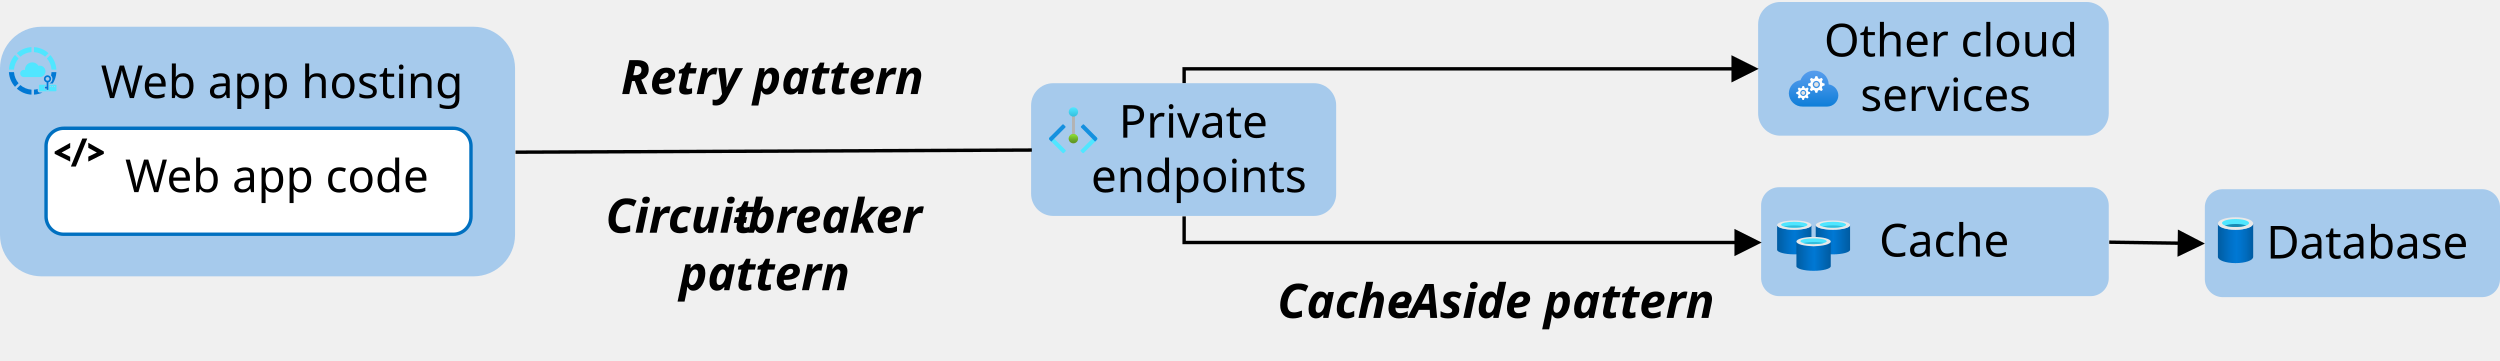
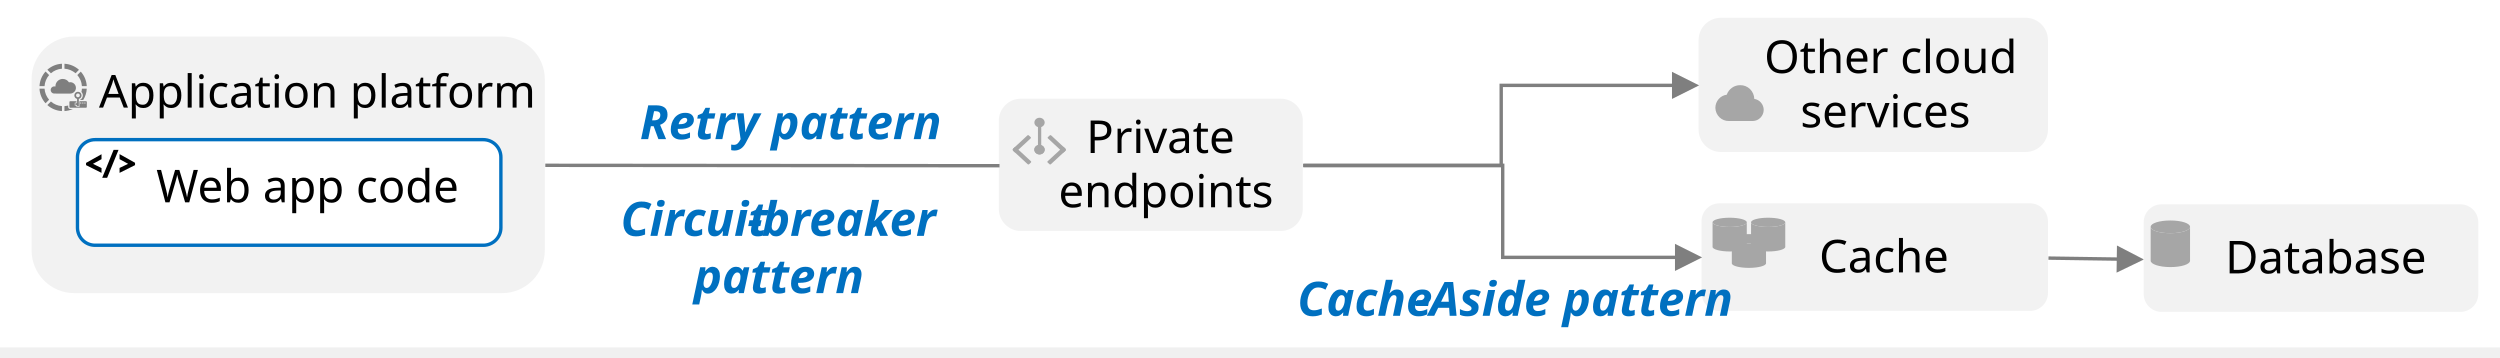
- <svg xmlns="http://www.w3.org/2000/svg" width="2524" height="364" xml:space="preserve" overflow="hidden">
+ <svg xmlns="http://www.w3.org/2000/svg" width="2533" height="362" xml:space="preserve" overflow="hidden">
  <defs>
-     <linearGradient x1="7.05" y1="27.657" x2="41.949" y2="27.657" gradientUnits="userSpaceOnUse" spreadMethod="pad" id="fill0">
-       <stop offset="0" stop-color="#005BA1" />
-       <stop offset="0.07" stop-color="#0060A9" />
-       <stop offset="0.36" stop-color="#0071C8" />
-       <stop offset="0.52" stop-color="#0078D4" />
-       <stop offset="0.64" stop-color="#0074CD" />
-       <stop offset="0.82" stop-color="#006ABB" />
-       <stop offset="1" stop-color="#005BA1" />
-     </linearGradient>
-     <linearGradient x1="34.833" y1="27.023" x2="64.167" y2="27.023" gradientUnits="userSpaceOnUse" spreadMethod="pad" id="fill1">
-       <stop offset="0" stop-color="#005BA1" />
-       <stop offset="0.07" stop-color="#0060A9" />
-       <stop offset="0.36" stop-color="#0071C8" />
-       <stop offset="0.52" stop-color="#0078D4" />
-       <stop offset="1" stop-color="#005BA1" />
-     </linearGradient>
-     <linearGradient x1="1.833" y1="27.023" x2="31.167" y2="27.023" gradientUnits="userSpaceOnUse" spreadMethod="pad" id="fill2">
-       <stop offset="0" stop-color="#005BA1" />
-       <stop offset="0.07" stop-color="#0060A9" />
-       <stop offset="0.36" stop-color="#0071C8" />
-       <stop offset="0.52" stop-color="#0078D4" />
-       <stop offset="1" stop-color="#005BA1" />
-     </linearGradient>
-     <linearGradient x1="18.333" y1="43.633" x2="47.667" y2="43.633" gradientUnits="userSpaceOnUse" spreadMethod="pad" id="fill3">
-       <stop offset="0" stop-color="#005BA1" />
-       <stop offset="0.07" stop-color="#0060A9" />
-       <stop offset="0.36" stop-color="#0071C8" />
-       <stop offset="0.52" stop-color="#0078D4" />
-       <stop offset="1" stop-color="#005BA1" />
-     </linearGradient>
+     <clipPath id="clip0">
+       <rect x="1237" y="524" width="2533" height="362" />
+     </clipPath>
+     <clipPath id="clip1">
+       <rect x="2975" y="606" width="49" height="50" />
+     </clipPath>
+     <clipPath id="clip2">
+       <rect x="2975" y="606" width="49" height="50" />
+     </clipPath>
+     <clipPath id="clip3">
+       <rect x="2975" y="606" width="49" height="50" />
+     </clipPath>
    <clipPath id="clip4">
-       <rect x="2027" y="1364" width="34" height="30" />
+       <rect x="2262" y="642" width="55" height="50" />
    </clipPath>
    <clipPath id="clip5">
-       <rect x="2027" y="1364" width="34" height="30" />
+       <rect x="2262" y="642" width="55" height="50" />
    </clipPath>
    <clipPath id="clip6">
-       <rect x="2027" y="1364" width="34" height="30" />
+       <rect x="2262" y="642" width="55" height="50" />
    </clipPath>
-     <linearGradient x1="24.972" y1="46.139" x2="24.972" y2="-3.528" gradientUnits="userSpaceOnUse" spreadMethod="pad" id="fill7">
-       <stop offset="0" stop-color="#0078D4" />
-       <stop offset="0.16" stop-color="#1380DA" />
-       <stop offset="0.53" stop-color="#3C91E5" />
-       <stop offset="0.82" stop-color="#559CEC" />
-       <stop offset="1" stop-color="#5EA0EF" />
-     </linearGradient>
-     <linearGradient x1="24.729" y1="1.495" x2="24.729" y2="10.954" gradientUnits="userSpaceOnUse" spreadMethod="pad" id="fill8">
-       <stop offset="0" stop-color="#50E6FF" />
-       <stop offset="1" stop-color="#32BEDD" />
-     </linearGradient>
-     <linearGradient x1="24.677" y1="37.684" x2="24.677" y2="28.224" gradientUnits="userSpaceOnUse" spreadMethod="pad" id="fill9">
-       <stop offset="0" stop-color="#5E9624" />
-       <stop offset="0.183" stop-color="#629C25" />
-       <stop offset="0.435" stop-color="#6DAE2A" />
-       <stop offset="0.726" stop-color="#7FCB30" />
-       <stop offset="0.822" stop-color="#86D633" />
-       <stop offset="1" stop-color="#86D633" />
-     </linearGradient>
  </defs>
-   <g transform="translate(-962 -1236)">
-     <text font-family="Calibri,Calibri_MSFontService,sans-serif" font-style="italic" font-weight="700" font-size="48" transform="matrix(1 0 0 1 1588.9 1331)">Retry pattern</text>
-     <text font-family="Calibri,Calibri_MSFontService,sans-serif" font-style="italic" font-weight="700" font-size="48" transform="matrix(1 0 0 1 1573.43 1471)">Circuit</text>
-     <text font-family="Calibri,Calibri_MSFontService,sans-serif" font-style="italic" font-weight="700" font-size="48" transform="matrix(1 0 0 1 1701.77 1471)">-</text>
-     <text font-family="Calibri,Calibri_MSFontService,sans-serif" font-style="italic" font-weight="700" font-size="48" transform="matrix(1 0 0 1 1716.66 1471)">breaker </text>
-     <text font-family="Calibri,Calibri_MSFontService,sans-serif" font-style="italic" font-weight="700" font-size="48" transform="matrix(1 0 0 1 1647.64 1529)">pattern</text>
-     <text font-family="Calibri,Calibri_MSFontService,sans-serif" font-style="italic" font-weight="700" font-size="48" transform="matrix(1 0 0 1 2251.63 1557)">Cache</text>
-     <text font-family="Calibri,Calibri_MSFontService,sans-serif" font-style="italic" font-weight="700" font-size="48" transform="matrix(1 0 0 1 2370.8 1557)">-</text>
-     <text font-family="Calibri,Calibri_MSFontService,sans-serif" font-style="italic" font-weight="700" font-size="48" transform="matrix(1 0 0 1 2385.7 1557)">Aside pattern</text>
-     <path d="M962 1305C962 1281.8 980.805 1263 1004 1263L1440 1263C1463.2 1263 1482 1281.8 1482 1305L1482 1473C1482 1496.2 1463.2 1515 1440 1515L1004 1515C980.805 1515 962 1496.2 962 1473Z" fill="#A6CAEC" fill-rule="evenodd" />
-     <text font-family="Calibri,Calibri_MSFontService,sans-serif" font-weight="400" font-size="46" transform="matrix(1 0 0 1 1063.8 1335)">Web app hosting</text>
-     <path d="M1008.5 1383.33C1008.5 1373.48 1016.48 1365.5 1026.33 1365.5L1419.67 1365.5C1429.52 1365.5 1437.5 1373.48 1437.5 1383.33L1437.5 1454.67C1437.5 1464.52 1429.52 1472.5 1419.67 1472.5L1026.33 1472.5C1016.48 1472.5 1008.5 1464.52 1008.5 1454.67Z" stroke="#0070C0" stroke-width="3.438" stroke-miterlimit="8" fill="#FFFFFF" fill-rule="evenodd" />
-     <text font-family="Calibri,Calibri_MSFontService,sans-serif" font-weight="400" font-size="46" transform="matrix(1 0 0 1 1088.31 1430)">Web app code</text>
-     <path d="M3165.15 1483.29 3091.47 1482.22 3091.52 1478.78 3165.2 1479.85ZM3160.79 1467.75 3188.09 1481.9 3160.39 1495.25Z" />
-     <path d="M3188 1445.17C3188 1435.13 3196.13 1427 3206.17 1427L3467.83 1427C3477.87 1427 3486 1435.13 3486 1445.17L3486 1517.83C3486 1527.87 3477.87 1536 3467.83 1536L3206.17 1536C3196.13 1536 3188 1527.87 3188 1517.83Z" fill="#A6CAEC" fill-rule="evenodd" />
-     <text font-family="Calibri,Calibri_MSFontService,sans-serif" font-weight="400" font-size="46" transform="matrix(1 0 0 1 3250.08 1497)">Database</text>
+   <g clip-path="url(#clip0)" transform="translate(-1237 -524)">
+     <rect x="1237" y="524" width="2533" height="352" fill="#FFFFFF" />
+     <path d="M1269 604.334C1269 580.401 1288.4 561 1312.33 561L1745.67 561C1769.6 561 1789 580.401 1789 604.334L1789 777.665C1789 801.598 1769.6 821 1745.67 821L1312.33 821C1288.4 821 1269 801.598 1269 777.665Z" fill="#F2F2F2" fill-rule="evenodd" />
+     <text font-family="Calibri,Calibri_MSFontService,sans-serif" font-weight="400" font-size="46" transform="matrix(1 0 0 1 1337.29 633)">Application platform</text>
+     <path d="M3386.26 788.289 3312.48 787.219 3312.52 783.781 3386.31 784.852ZM3381.9 772.755 3409.2 786.903 3381.5 800.252Z" fill="#7F7F7F" />
+     <path d="M3409 749.167C3409 739.134 3417.13 731 3427.17 731L3729.83 731C3739.87 731 3748 739.134 3748 749.167L3748 821.833C3748 831.866 3739.87 840 3729.83 840L3427.17 840C3417.13 840 3409 831.866 3409 821.833Z" fill="#F2F2F2" fill-rule="evenodd" />
+     <text font-family="Calibri,Calibri_MSFontService,sans-serif" font-weight="400" font-size="46" transform="matrix(1 0 0 1 3491.61 801)">Database</text>
    <g>
      <g>
        <g>
-           <path d="M24.5 13.992C14.863 13.992 7.05 11.27 7.05 7.676L7.05 41.323C7.05 44.78 14.727 47.584 24.255 47.638L24.5 47.638C34.136 47.638 41.949 44.916 41.949 41.323L41.949 7.676C41.949 11.188 34.136 13.992 24.5 13.992Z" fill="url(#fill0)" transform="matrix(1.02041 0 0 1 3194 1454)" />
-           <path d="M41.949 7.677C41.949 11.188 34.136 13.992 24.5 13.992 14.863 13.992 7.05 11.27 7.05 7.677 7.05 4.083 14.863 1.361 24.5 1.361 34.136 1.361 41.949 4.083 41.949 7.677Z" fill="#E8E8E8" transform="matrix(1.02041 0 0 1 3194 1454)" />
-           <path d="M37.893 7.16C37.893 9.392 31.877 11.188 24.5 11.188 17.123 11.188 11.107 9.392 11.107 7.16 11.107 4.927 17.123 3.158 24.5 3.158 31.877 3.158 37.893 4.955 37.893 7.16Z" fill="#50E6FF" transform="matrix(1.02041 0 0 1 3194 1454)" />
-           <path d="M24.5 8.166C20.908 8.075 17.326 8.6 13.911 9.718 17.329 10.816 20.912 11.313 24.5 11.188 28.096 11.293 31.681 10.759 35.09 9.609 31.665 8.542 28.086 8.055 24.5 8.166Z" fill="#198AB3" transform="matrix(1.02041 0 0 1 3194 1454)" />
+           <path d="M25 14.278C15.166 14.278 7.194 11.5 7.194 7.833L7.194 42.167C7.194 45.694 15.028 48.556 24.75 48.611L25 48.611C34.833 48.611 42.806 45.833 42.806 42.167L42.806 7.833C42.806 11.416 34.833 14.278 25 14.278Z" fill="#A6A6A6" transform="matrix(1.12 0 0 1 3408 746)" />
+           <path d="M42.806 7.833C42.806 11.417 34.833 14.278 25 14.278 15.166 14.278 7.194 11.5 7.194 7.833 7.194 4.167 15.166 1.389 25 1.389 34.833 1.389 42.806 4.167 42.806 7.833Z" fill="#A6A6A6" transform="matrix(1.12 0 0 1 3408 746)" />
+           <path d="M38.667 7.306C38.667 9.584 32.528 11.417 25 11.417 17.473 11.417 11.334 9.584 11.334 7.306 11.334 5.028 17.473 3.222 25 3.222 32.528 3.222 38.667 5.056 38.667 7.306Z" fill="#A6A6A6" transform="matrix(1.12 0 0 1 3408 746)" />
+           <path d="M25 8.333C21.335 8.24 17.68 8.775 14.195 9.917 17.683 11.037 21.339 11.544 25 11.417 28.669 11.524 32.328 10.979 35.806 9.805 32.311 8.717 28.659 8.219 25 8.333Z" fill="#A6A6A6" transform="matrix(1.12 0 0 1 3408 746)" />
        </g>
      </g>
    </g>
-     <path d="M2740 1443.33C2740 1433.21 2748.21 1425 2758.33 1425L3072.67 1425C3082.79 1425 3091 1433.21 3091 1443.33L3091 1516.67C3091 1526.79 3082.79 1535 3072.67 1535L2758.33 1535C2748.21 1535 2740 1526.79 2740 1516.67Z" fill="#A6CAEC" fill-rule="evenodd" />
-     <text font-family="Calibri,Calibri_MSFontService,sans-serif" font-weight="400" font-size="46" transform="matrix(1 0 0 1 2859.2 1495)">Cache</text>
+     <path d="M2961 748.167C2961 738.134 2969.13 730 2979.17 730L3293.83 730C3303.87 730 3312 738.134 3312 748.167L3312 820.833C3312 830.866 3303.87 839 3293.83 839L2979.17 839C2969.13 839 2961 830.866 2961 820.833Z" fill="#F2F2F2" fill-rule="evenodd" />
+     <text font-family="Calibri,Calibri_MSFontService,sans-serif" font-weight="400" font-size="46" transform="matrix(1 0 0 1 3080.16 800)">Cache</text>
    <g>
      <g>
        <g>
-           <path d="M49.5 16.94C41.397 16.94 34.833 14.85 34.833 12.247L34.833 37.143C34.833 39.673 41.287 41.763 49.317 41.8L49.5 41.8C57.603 41.8 64.167 39.71 64.167 37.143L64.167 12.247C64.167 14.85 57.603 16.94 49.5 16.94Z" fill="url(#fill1)" transform="matrix(1.18182 0 0 1 2754 1451)" />
-           <path d="M64.167 12.247C64.167 14.85 57.603 16.94 49.5 16.94 41.397 16.94 34.833 14.85 34.833 12.247 34.833 9.643 41.397 7.59 49.5 7.59 57.603 7.59 64.167 9.68 64.167 12.247" fill="#E8E8E8" transform="matrix(1.18182 0 0 1 2754 1451)" />
-           <path d="M60.757 11.88C60.757 13.53 55.697 14.85 49.5 14.85 43.303 14.85 38.243 13.53 38.243 11.88 38.243 10.23 43.303 8.91 49.5 8.91 55.697 8.91 60.757 10.23 60.757 11.88" fill="#50E6FF" transform="matrix(1.18182 0 0 1 2754 1451)" />
-           <path d="M49.5 12.577C46.493 12.519 43.493 12.889 40.59 13.677 43.48 14.535 46.487 14.931 49.5 14.85 52.513 14.931 55.52 14.535 58.41 13.677 55.507 12.889 52.507 12.519 49.5 12.577Z" fill="#32BEDD" transform="matrix(1.18182 0 0 1 2754 1451)" />
-           <path d="M16.5 16.94C8.397 16.94 1.833 14.85 1.833 12.247L1.833 37.143C1.833 39.673 8.287 41.763 16.5 41.8L16.5 41.8C24.603 41.8 31.167 39.71 31.167 37.143L31.167 12.247C31.167 14.85 24.603 16.94 16.5 16.94Z" fill="url(#fill2)" transform="matrix(1.18182 0 0 1 2754 1451)" />
-           <path d="M31.167 12.247C31.167 14.85 24.603 16.94 16.5 16.94 8.397 16.94 1.833 14.85 1.833 12.247 1.833 9.643 8.397 7.59 16.5 7.59 24.603 7.59 31.167 9.68 31.167 12.247" fill="#E8E8E8" transform="matrix(1.18182 0 0 1 2754 1451)" />
-           <path d="M27.757 11.88C27.757 13.53 22.697 14.85 16.5 14.85 10.303 14.85 5.243 13.53 5.243 11.88 5.243 10.23 10.303 8.91 16.5 8.91 22.697 8.91 27.757 10.23 27.757 11.88" fill="#50E6FF" transform="matrix(1.18182 0 0 1 2754 1451)" />
-           <path d="M16.5 12.577C13.493 12.519 10.493 12.889 7.59 13.677 10.48 14.535 13.487 14.931 16.5 14.85 19.513 14.931 22.52 14.535 25.41 13.677 22.507 12.889 19.507 12.519 16.5 12.577Z" fill="#32BEDD" transform="matrix(1.18182 0 0 1 2754 1451)" />
-           <path d="M33 33.55C24.897 33.55 18.333 31.46 18.333 28.857L18.333 53.753C18.333 56.32 24.787 58.373 32.817 58.41L33 58.41C41.103 58.41 47.667 56.32 47.667 53.753L47.667 28.857C47.667 31.46 41.103 33.55 33 33.55Z" fill="url(#fill3)" transform="matrix(1.18182 0 0 1 2754 1451)" />
-           <path d="M47.667 28.857C47.667 31.46 41.103 33.55 33 33.55 24.897 33.55 18.333 31.46 18.333 28.857 18.333 26.253 24.897 24.2 33 24.2 41.103 24.2 47.667 26.29 47.667 28.857" fill="#E8E8E8" transform="matrix(1.18182 0 0 1 2754 1451)" />
-           <path d="M44.257 28.49C44.257 30.14 39.197 31.46 33 31.46 26.803 31.46 21.743 30.14 21.743 28.49 21.743 26.84 26.803 25.667 33 25.667 39.197 25.667 44.257 26.987 44.257 28.637" fill="#50E6FF" transform="matrix(1.18182 0 0 1 2754 1451)" />
-           <path d="M33 29.333C29.993 29.276 26.993 29.646 24.09 30.433 26.988 31.242 29.994 31.588 33 31.46 36.013 31.541 39.02 31.145 41.91 30.287 39 29.549 36 29.228 33 29.333Z" fill="#32BEDD" transform="matrix(1.18182 0 0 1 2754 1451)" />
+           <path d="M49.5 16.94C41.397 16.94 34.833 14.85 34.833 12.247L34.833 37.143C34.833 39.673 41.287 41.763 49.317 41.8L49.5 41.8C57.603 41.8 64.167 39.71 64.167 37.143L64.167 12.247C64.167 14.85 57.603 16.94 49.5 16.94Z" fill="#A6A6A6" transform="matrix(1.18182 0 0 1 2970 737)" />
+           <path d="M64.167 12.247C64.167 14.85 57.603 16.94 49.5 16.94 41.397 16.94 34.833 14.85 34.833 12.247 34.833 9.643 41.397 7.59 49.5 7.59 57.603 7.59 64.167 9.68 64.167 12.247" fill="#A6A6A6" transform="matrix(1.18182 0 0 1 2970 737)" />
+           <path d="M60.757 11.88C60.757 13.53 55.697 14.85 49.5 14.85 43.303 14.85 38.243 13.53 38.243 11.88 38.243 10.23 43.303 8.91 49.5 8.91 55.697 8.91 60.757 10.23 60.757 11.88" fill="#A6A6A6" transform="matrix(1.18182 0 0 1 2970 737)" />
+           <path d="M49.5 12.577C46.493 12.519 43.493 12.889 40.59 13.677 43.48 14.535 46.487 14.931 49.5 14.85 52.513 14.931 55.52 14.535 58.41 13.677 55.507 12.889 52.507 12.519 49.5 12.577Z" fill="#A6A6A6" transform="matrix(1.18182 0 0 1 2970 737)" />
+           <path d="M16.5 16.94C8.397 16.94 1.833 14.85 1.833 12.247L1.833 37.143C1.833 39.673 8.287 41.763 16.5 41.8L16.5 41.8C24.603 41.8 31.167 39.71 31.167 37.143L31.167 12.247C31.167 14.85 24.603 16.94 16.5 16.94Z" fill="#A6A6A6" transform="matrix(1.18182 0 0 1 2970 737)" />
+           <path d="M31.167 12.247C31.167 14.85 24.603 16.94 16.5 16.94 8.397 16.94 1.833 14.85 1.833 12.247 1.833 9.643 8.397 7.59 16.5 7.59 24.603 7.59 31.167 9.68 31.167 12.247" fill="#A6A6A6" transform="matrix(1.18182 0 0 1 2970 737)" />
+           <path d="M27.757 11.88C27.757 13.53 22.697 14.85 16.5 14.85 10.303 14.85 5.243 13.53 5.243 11.88 5.243 10.23 10.303 8.91 16.5 8.91 22.697 8.91 27.757 10.23 27.757 11.88" fill="#A6A6A6" transform="matrix(1.18182 0 0 1 2970 737)" />
+           <path d="M16.5 12.577C13.493 12.519 10.493 12.889 7.59 13.677 10.48 14.535 13.487 14.931 16.5 14.85 19.513 14.931 22.52 14.535 25.41 13.677 22.507 12.889 19.507 12.519 16.5 12.577Z" fill="#A6A6A6" transform="matrix(1.18182 0 0 1 2970 737)" />
+           <path d="M33 33.55C24.897 33.55 18.333 31.46 18.333 28.857L18.333 53.753C18.333 56.32 24.787 58.373 32.817 58.41L33 58.41C41.103 58.41 47.667 56.32 47.667 53.753L47.667 28.857C47.667 31.46 41.103 33.55 33 33.55Z" fill="#A6A6A6" transform="matrix(1.18182 0 0 1 2970 737)" />
+           <path d="M47.667 28.857C47.667 31.46 41.103 33.55 33 33.55 24.897 33.55 18.333 31.46 18.333 28.857 18.333 26.253 24.897 24.2 33 24.2 41.103 24.2 47.667 26.29 47.667 28.857" fill="#A6A6A6" transform="matrix(1.18182 0 0 1 2970 737)" />
+           <path d="M44.257 28.49C44.257 30.14 39.197 31.46 33 31.46 26.803 31.46 21.743 30.14 21.743 28.49 21.743 26.84 26.803 25.667 33 25.667 39.197 25.667 44.257 26.987 44.257 28.637" fill="#A6A6A6" transform="matrix(1.18182 0 0 1 2970 737)" />
+           <path d="M33 29.333C29.993 29.276 26.993 29.646 24.09 30.433 26.988 31.242 29.994 31.588 33 31.46 36.013 31.541 39.02 31.145 41.91 30.287 39 29.549 36 29.228 33 29.333Z" fill="#A6A6A6" transform="matrix(1.18182 0 0 1 2970 737)" />
+         </g>
+       </g>
+     </g>
+     <path d="M1315.5 683.334C1315.5 673.484 1323.48 665.5 1333.33 665.5L1726.67 665.5C1736.52 665.5 1744.5 673.484 1744.5 683.334L1744.5 754.666C1744.5 764.515 1736.52 772.5 1726.67 772.5L1333.33 772.5C1323.48 772.5 1315.5 764.515 1315.5 754.666Z" stroke="#0070C0" stroke-width="3.438" stroke-miterlimit="8" fill="#FFFFFF" fill-rule="evenodd" />
+     <text font-family="Calibri,Calibri_MSFontService,sans-serif" font-weight="400" font-size="46" transform="matrix(1 0 0 1 1395.32 729)">Web app code</text>
+     <g>
+       <g>
+         <g>
+           <path d="M1331.19 690 1339.86 685.255 1339.86 680.265 1324.18 689.051 1324.18 691.306 1339.86 699.143 1339.86 694.275 1331.19 690Z" />
+           <path d="M1340.57 704.133 1345.56 704.133 1357.08 675.877 1352.09 675.877 1340.57 704.133Z" />
+           <path d="M1373.82 688.929 1358.14 680.152 1358.14 685.255 1366.81 690 1358.14 694.154 1358.14 699.143 1373.82 691.306 1373.82 688.929Z" />
+         </g>
+       </g>
+     </g>
+     <path d="M2958 564.667C2958 552.148 2968.15 542 2980.67 542L3289.33 542C3301.85 542 3312 552.148 3312 564.667L3312 655.333C3312 667.852 3301.85 678 3289.33 678L2980.67 678C2968.15 678 2958 667.852 2958 655.333Z" fill="#F2F2F2" fill-rule="evenodd" />
+     <text font-family="Calibri,Calibri_MSFontService,sans-serif" font-weight="400" font-size="46" transform="matrix(1 0 0 1 3024.51 598)">Other cloud </text>
+     <text font-family="Calibri,Calibri_MSFontService,sans-serif" font-weight="400" font-size="46" transform="matrix(1 0 0 1 3061.17 653)">services</text>
+     <g clip-path="url(#clip1)">
+       <g clip-path="url(#clip2)">
+         <g clip-path="url(#clip3)">
+           <path d="M49 28.719C48.912 23.239 44.867 18.63 39.445 17.831 39.237 10.134 32.851 4.052 25.153 4.219 19.07 4.157 13.612 7.945 11.542 13.665 4.969 14.523 0.04 20.104-6.23065e-07 26.732 0.208 34.15 6.384 39.997 13.802 39.799L14.999 39.799 37.349 39.799C37.548 39.814 37.748 39.814 37.948 39.799 44.019 39.696 48.912 34.791 49 28.719Z" fill="#A6A6A6" transform="matrix(1 0 0 1.02041 2975 606)" />
+           <path d="M16.197 26.269C16.197 27.337 15.332 28.202 14.264 28.202 13.197 28.202 12.332 27.337 12.332 26.269 12.332 25.202 13.197 24.337 14.264 24.337 15.332 24.337 16.197 25.202 16.197 26.269Z" fill="#A6A6A6" transform="matrix(1 0 0 1.02041 2975 606)" />
+           <path d="M21.07 27.004 21.07 25.453 20.852 25.453 19.192 24.908 18.756 23.847 19.6 22.05 18.511 20.961 18.293 20.961 16.742 21.778 15.68 21.342 14.999 19.464 13.448 19.464 13.448 19.682 12.903 21.342 11.76 21.778 9.991 20.934 8.902 22.023 8.902 22.241 9.691 23.792 9.256 24.854 7.35 25.534 7.35 27.222 7.568 27.222 9.228 27.767 9.664 28.828 8.82 30.625 9.909 31.714 10.127 31.714 11.678 30.924 12.74 31.36 13.421 33.238 14.972 33.238 14.972 33.02 15.517 31.36 16.578 30.924 18.375 31.768 19.464 30.679 19.464 30.462 18.674 28.91 19.11 27.848ZM14.264 29.264C12.611 29.264 11.27 27.923 11.27 26.269 11.27 24.616 12.611 23.275 14.264 23.275 15.918 23.275 17.259 24.616 17.259 26.269 17.274 27.908 15.958 29.249 14.319 29.264 14.301 29.264 14.283 29.264 14.264 29.264Z" fill="#A6A6A6" transform="matrix(1 0 0 1.02041 2975 606)" />
+           <path d="M29.509 17.939C29.509 19.202 28.485 20.226 27.222 20.226 25.959 20.226 24.936 19.202 24.936 17.939 24.936 16.677 25.959 15.653 27.222 15.653 28.485 15.653 29.509 16.677 29.509 17.939Z" fill="#A6A6A6" transform="matrix(1 0 0 1.02041 2975 606)" />
+           <path d="M35.389 18.811 35.389 16.959 35.144 16.959 33.129 16.333 32.666 14.945 33.674 12.767 32.367 11.46 32.122 11.46 30.244 12.413 28.992 11.896 28.175 9.637 26.242 9.637 26.242 9.909 25.589 11.896 24.309 12.413 22.186 11.406 20.879 12.713 21.015 12.958 21.778 14.972 21.342 16.333 19.055 17.068 19.055 19.055 19.328 19.055 21.315 19.709 21.778 20.934 20.77 23.112 22.132 24.5 22.404 24.364 24.255 23.411 25.534 23.928 26.351 26.188 28.202 26.188 28.202 25.916 28.855 23.928 30.135 23.411 32.285 24.418 33.592 23.112 33.456 22.867 32.666 20.907 33.184 19.627ZM27.222 21.533C25.238 21.533 23.629 19.924 23.629 17.939 23.629 15.955 25.238 14.346 27.222 14.346 29.207 14.346 30.815 15.955 30.815 17.939 30.83 19.909 29.246 21.518 27.277 21.533 27.259 21.533 27.24 21.533 27.222 21.533Z" fill="#A6A6A6" transform="matrix(1 0 0 1.02041 2975 606)" />
        </g>
      </g>
    </g>
    <g>
      <g>
        <g>
-           <path d="M1024.19 1390 1032.86 1385.25 1032.86 1380.26 1017.18 1389.05 1017.18 1391.31 1032.86 1399.14 1032.86 1394.28 1024.19 1390Z" />
-           <path d="M1033.57 1404.13 1038.56 1404.13 1050.08 1375.88 1045.09 1375.88 1033.57 1404.13Z" />
-           <path d="M1066.82 1388.93 1051.14 1380.15 1051.14 1385.25 1059.81 1390 1051.14 1394.15 1051.14 1399.14 1066.82 1391.31 1066.82 1388.93Z" />
+           <path d="M6.16 8.462C2.575 12.429 0.303 17.591 0 23.283L5.133 23.283C5.419 19.006 7.119 15.115 9.77 12.075L6.16 8.462Z" fill="#7F7F7F" transform="matrix(1.00001 0 0 1 1277 588)" />
+           <path d="M7.969 42.458C11.941 46.011 17.1 48.268 22.78 48.546L22.78 43.51C18.497 43.224 14.609 41.514 11.571 38.853L7.969 42.458Z" fill="#7F7F7F" transform="matrix(1.00001 0 0 1 1277 588)" />
+           <path d="M0 25.818C0.295 31.51 2.567 36.673 6.143 40.639L9.753 37.026C7.111 33.986 5.419 30.096 5.133 25.818L0 25.818Z" fill="#7F7F7F" transform="matrix(1.00001 0 0 1 1277 588)" />
+           <path d="M41.84 8.556 38.348 12.051C41.016 15.091 42.724 18.99 43.002 23.285L47.916 23.285C47.622 17.634 45.375 12.506 41.84 8.556Z" fill="#7F7F7F" transform="matrix(1.00001 0 0 1 1277 588)" />
+           <path d="M25.313 0.587 25.313 5.606C29.596 5.884 33.492 7.577 36.539 10.23L40.039 6.726C36.093 3.173 30.959 0.899 25.313 0.587Z" fill="#7F7F7F" transform="matrix(1.00001 0 0 1 1277 588)" />
+           <path d="M22.78 0.58C17.1 0.857 11.95 3.106 7.978 6.651L11.579 10.255C14.609 7.603 18.497 5.902 22.772 5.607L22.772 0.58 22.78 0.58Z" fill="#7F7F7F" transform="matrix(1.00001 0 0 1 1277 588)" />
+           <path d="M36.791 26.299C36.8 26.24 36.816 26.181 36.825 26.131 36.892 25.777 36.926 25.415 36.926 25.044 36.926 21.853 34.342 19.267 31.153 19.267 30.707 19.267 30.278 19.318 29.866 19.419 28.544 17.339 26.23 15.966 23.588 15.966 19.49 15.966 16.166 19.293 16.166 23.394 16.166 23.495 16.166 23.596 16.174 23.697 15.804 23.57 15.4 23.503 14.979 23.503 12.959 23.503 11.327 25.137 11.327 27.158 11.327 29.053 12.774 30.61 14.617 30.796L31.153 30.829C33.324 30.829 35.209 29.634 36.202 27.865 36.227 27.815 36.261 27.764 36.286 27.714 36.438 27.394 36.657 26.914 36.791 26.299Z" fill="#7F7F7F" transform="matrix(1.00001 0 0 1 1277 588)" />
+           <path d="M47.916 25.818 43.002 25.818C42.926 26.972 42.749 28.092 42.48 29.178 43.405 30.105 43.91 31.343 43.902 32.648 43.902 34.568 42.791 36.277 41.117 37.086L41.117 37.279 44.306 37.279C46.41 33.928 47.706 30.02 47.916 25.818Z" fill="#7F7F7F" transform="matrix(1.00001 0 0 1 1277 588)" />
+           <path d="M29.066 44.371 29.066 42.889C27.854 43.217 26.601 43.427 25.305 43.512L25.305 48.531C28.359 48.362 31.263 47.621 33.905 46.408L31.111 46.408C29.983 46.408 29.066 45.499 29.066 44.371Z" fill="#7F7F7F" transform="matrix(1.00001 0 0 1 1277 588)" />
+           <path d="M47.192 38.541 40.477 38.541 40.477 44.343 37.498 44.343 37.498 42.928 35.773 42.928 35.773 40.006 37.498 40.006 37.498 38.532 31.111 38.532C30.673 38.532 30.328 38.878 30.328 39.316L30.328 44.368C30.328 44.798 30.673 45.151 31.111 45.151L34.132 45.151 47.192 45.151C47.63 45.151 47.975 44.806 47.975 44.368L47.975 39.316C47.983 38.886 47.63 38.541 47.192 38.541ZM42.328 40.924 41.268 40.924 41.268 39.863 42.328 39.863 42.328 40.924ZM44.449 40.924 43.389 40.924 43.389 39.863 44.449 39.863 44.449 40.924ZM46.57 40.924 45.509 40.924 45.509 39.863 46.57 39.863 46.57 40.924Z" fill="#7F7F7F" transform="matrix(1.00001 0 0 1 1277 588)" />
+           <path d="M38.979 28.982C36.951 28.982 35.31 30.624 35.31 32.645 35.31 34.363 36.496 35.803 38.095 36.199L38.095 40.57 36.337 40.57 36.337 42.33 38.095 42.33 38.095 43.744 39.854 43.744 39.854 36.199C41.453 35.803 42.639 34.372 42.639 32.645 42.648 30.624 41.007 28.982 38.979 28.982ZM38.979 34.566C37.919 34.566 37.052 33.707 37.052 32.645 37.052 31.584 37.91 30.726 38.979 30.726 40.048 30.726 40.906 31.584 40.906 32.645 40.906 33.707 40.039 34.566 38.979 34.566Z" fill="#7F7F7F" transform="matrix(1.00001 0 0 1 1277 588)" />
        </g>
      </g>
    </g>
-     <path d="M2737 1260.5C2737 1248.07 2747.07 1238 2759.5 1238L3068.5 1238C3080.93 1238 3091 1248.07 3091 1260.5L3091 1350.5C3091 1362.93 3080.93 1373 3068.5 1373L2759.5 1373C2747.07 1373 2737 1362.93 2737 1350.5Z" fill="#A6CAEC" fill-rule="evenodd" />
-     <text font-family="Calibri,Calibri_MSFontService,sans-serif" font-weight="400" font-size="46" transform="matrix(1 0 0 1 2803.54 1293)">Other cloud </text>
-     <text font-family="Calibri,Calibri_MSFontService,sans-serif" font-weight="400" font-size="46" transform="matrix(1 0 0 1 2840.21 1348)">services</text>
-     <g>
-       <g>
-         <g>
-           <path d="M6.16 8.462C2.575 12.429 0.303 17.591 0 23.283L5.133 23.283C5.419 19.006 7.119 15.115 9.77 12.075L6.16 8.462Z" fill="#50E6FF" transform="matrix(1 0 0 1.00001 971 1283)" />
-           <path d="M7.969 42.458C11.941 46.011 17.1 48.268 22.78 48.546L22.78 43.51C18.497 43.224 14.609 41.514 11.571 38.853L7.969 42.458Z" fill="#0078D4" transform="matrix(1 0 0 1.00001 971 1283)" />
-           <path d="M0 25.818C0.295 31.51 2.567 36.672 6.143 40.639L9.753 37.026C7.111 33.986 5.419 30.096 5.133 25.818L0 25.818Z" fill="#0078D4" transform="matrix(1 0 0 1.00001 971 1283)" />
-           <path d="M41.84 8.556 38.348 12.051C41.016 15.091 42.724 18.99 43.002 23.285L47.916 23.285C47.622 17.634 45.375 12.505 41.84 8.556Z" fill="#50E6FF" transform="matrix(1 0 0 1.00001 971 1283)" />
-           <path d="M25.313 0.587 25.313 5.606C29.596 5.884 33.492 7.577 36.539 10.23L40.039 6.726C36.093 3.173 30.959 0.899 25.313 0.587Z" fill="#50E6FF" transform="matrix(1 0 0 1.00001 971 1283)" />
-           <path d="M22.78 0.58C17.1 0.857 11.95 3.106 7.978 6.651L11.579 10.255C14.609 7.603 18.497 5.902 22.772 5.607L22.772 0.58 22.78 0.58Z" fill="#50E6FF" transform="matrix(1 0 0 1.00001 971 1283)" />
-           <path d="M36.791 26.299C36.8 26.24 36.816 26.181 36.825 26.131 36.892 25.777 36.926 25.415 36.926 25.044 36.926 21.853 34.342 19.267 31.153 19.267 30.707 19.267 30.278 19.318 29.866 19.419 28.544 17.339 26.23 15.966 23.588 15.966 19.49 15.966 16.166 19.293 16.166 23.394 16.166 23.495 16.166 23.596 16.174 23.697 15.804 23.57 15.4 23.503 14.979 23.503 12.959 23.503 11.327 25.137 11.327 27.158 11.327 29.053 12.774 30.61 14.617 30.796L31.153 30.829C33.324 30.829 35.209 29.634 36.202 27.865 36.227 27.815 36.261 27.764 36.286 27.714 36.438 27.394 36.657 26.914 36.791 26.299Z" fill="#50E6FF" transform="matrix(1 0 0 1.00001 971 1283)" />
-           <path d="M47.916 25.818 43.002 25.818C42.926 26.972 42.749 28.092 42.48 29.178 43.405 30.105 43.91 31.343 43.902 32.648 43.902 34.568 42.791 36.277 41.117 37.086L41.117 37.279 44.306 37.279C46.41 33.928 47.706 30.02 47.916 25.818Z" fill="#0078D4" transform="matrix(1 0 0 1.00001 971 1283)" />
-           <path d="M29.066 44.371 29.066 42.889C27.854 43.217 26.601 43.427 25.305 43.512L25.305 48.531C28.359 48.362 31.263 47.621 33.905 46.408L31.111 46.408C29.983 46.408 29.066 45.499 29.066 44.371Z" fill="#0078D4" transform="matrix(1 0 0 1.00001 971 1283)" />
-           <path d="M47.192 38.541 40.477 38.541 40.477 44.343 37.498 44.343 37.498 42.928 35.773 42.928 35.773 40.006 37.498 40.006 37.498 38.532 31.111 38.532C30.673 38.532 30.328 38.878 30.328 39.316L30.328 44.368C30.328 44.798 30.673 45.151 31.111 45.151L34.132 45.151 47.192 45.151C47.63 45.151 47.975 44.806 47.975 44.368L47.975 39.316C47.983 38.886 47.63 38.541 47.192 38.541ZM42.328 40.924 41.268 40.924 41.268 39.863 42.328 39.863 42.328 40.924ZM44.449 40.924 43.389 40.924 43.389 39.863 44.449 39.863 44.449 40.924ZM46.57 40.924 45.509 40.924 45.509 39.863 46.57 39.863 46.57 40.924Z" fill="#50E6FF" transform="matrix(1 0 0 1.00001 971 1283)" />
-           <path d="M38.979 28.982C36.951 28.982 35.31 30.624 35.31 32.645 35.31 34.363 36.496 35.803 38.095 36.199L38.095 40.57 36.337 40.57 36.337 42.33 38.095 42.33 38.095 43.744 39.854 43.744 39.854 36.199C41.453 35.803 42.639 34.372 42.639 32.645 42.648 30.624 41.007 28.982 38.979 28.982ZM38.979 34.565C37.919 34.565 37.052 33.706 37.052 32.645 37.052 31.584 37.91 30.726 38.979 30.726 40.048 30.726 40.906 31.584 40.906 32.645 40.906 33.706 40.039 34.565 38.979 34.565Z" fill="#0078D4" transform="matrix(1 0 0 1.00001 971 1283)" />
+     <path d="M2249 646.334C2249 633.999 2259 624 2271.33 624L2534.67 624C2547 624 2557 633.999 2557 646.334L2557 735.666C2557 748.001 2547 758 2534.67 758L2271.33 758C2259 758 2249 748.001 2249 735.666Z" fill="#F2F2F2" fill-rule="evenodd" />
+     <text font-family="Calibri,Calibri_MSFontService,sans-serif" font-weight="400" font-size="46" transform="matrix(1 0 0 1 2337.57 679)">Private </text>
+     <text font-family="Calibri,Calibri_MSFontService,sans-serif" font-weight="400" font-size="46" transform="matrix(1 0 0 1 2309.5 734)">endpoints</text>
+     <g clip-path="url(#clip4)">
+       <g clip-path="url(#clip5)">
+         <g clip-path="url(#clip6)">
+           <path d="M21.805 37.061C23.677 38.96 26.734 38.981 28.633 37.11 30.532 35.238 30.553 32.181 28.681 30.282 28.645 30.246 28.609 30.21 28.572 30.175 28.078 29.693 27.484 29.324 26.833 29.094L26.833 8.358 23.744 8.358 23.744 29.036C21.209 29.814 19.783 32.5 20.561 35.036 20.797 35.806 21.223 36.504 21.8 37.066Z" fill="#A6A6A6" transform="matrix(1.08 0 0 1 2263 642)" />
+           <path d="M30.061 6.136C30.061 8.802 27.899 10.964 25.233 10.964 22.567 10.964 20.405 8.802 20.405 6.136 20.405 3.47 22.567 1.308 25.233 1.308 27.899 1.308 30.061 3.47 30.061 6.136Z" fill="#A6A6A6" transform="matrix(1.08 0 0 1 2263 642)" />
+           <path d="M7.588 30.122 10.289 30.122C10.766 30.122 11.153 30.509 11.153 30.987L11.153 50.904C11.153 51.86 10.379 52.634 9.424 52.634L6.723 52.634 6.723 52.634 6.723 30.987C6.723 30.509 7.11 30.122 7.588 30.122Z" fill="#A6A6A6" transform="matrix(-0.734814 0.682309 -0.736896 -0.680382 2309.36 703.922)" />
+           <path d="M7.439 17.561 10.139 17.561C10.617 17.561 11.004 17.948 11.004 18.426L11.004 39.754 11.004 39.754 8.301 39.754C7.346 39.754 6.571 38.98 6.571 38.024L6.571 18.426C6.571 17.948 6.958 17.561 7.436 17.561 7.437 17.561 7.438 17.561 7.439 17.561Z" fill="#A6A6A6" transform="matrix(0.737056 0.68053 -0.734974 0.682457 2286.73 644.081)" />
+           <path d="M40.74 30.122 43.441 30.122C44.396 30.122 45.17 30.897 45.17 31.852L45.17 51.769C45.17 52.247 44.783 52.634 44.306 52.634L41.604 52.634C41.127 52.634 40.74 52.247 40.74 51.769L40.74 30.122 40.74 30.122Z" fill="#A6A6A6" transform="matrix(0.734814 0.682309 -0.736896 0.680382 2306.63 624.409)" />
+           <path d="M42.604 17.561 45.305 17.561 45.305 17.561 45.305 38.889C45.305 39.367 44.918 39.754 44.44 39.754L41.739 39.754C41.262 39.754 40.875 39.367 40.875 38.889L40.875 19.29C40.875 18.335 41.649 17.561 42.604 17.561Z" fill="#A6A6A6" transform="matrix(-0.737056 0.68053 -0.734974 -0.682457 2360.67 659.845)" />
+           <path d="M30.008 33.628C30.008 36.294 27.847 38.455 25.18 38.455 22.514 38.455 20.353 36.294 20.353 33.628 20.353 30.961 22.514 28.8 25.18 28.8 27.847 28.8 30.008 30.961 30.008 33.628Z" fill="#A6A6A6" transform="matrix(1.08 0 0 1 2263 642)" />
        </g>
      </g>
    </g>
-     <path d="M2003 1342.33C2003 1330 2013 1320 2025.33 1320L2288.67 1320C2301 1320 2311 1330 2311 1342.33L2311 1431.67C2311 1444 2301 1454 2288.67 1454L2025.33 1454C2013 1454 2003 1444 2003 1431.67Z" fill="#A6CAEC" fill-rule="evenodd" />
-     <text font-family="Calibri,Calibri_MSFontService,sans-serif" font-weight="400" font-size="46" transform="matrix(1 0 0 1 2091.59 1375)">Private </text>
-     <text font-family="Calibri,Calibri_MSFontService,sans-serif" font-weight="400" font-size="46" transform="matrix(1 0 0 1 2063.52 1430)">endpoints</text>
-     <g clip-path="url(#clip4)">
-       <g clip-path="url(#clip5)">
-         <g clip-path="url(#clip6)">
-           <path d="M13.083 22.237C14.206 23.376 16.04 23.389 17.18 22.266 18.319 21.143 18.332 19.309 17.209 18.169 17.187 18.148 17.165 18.126 17.143 18.105 16.847 17.816 16.491 17.595 16.1 17.457L16.1 5.015 14.247 5.015 14.247 17.422C12.725 17.888 11.87 19.5 12.337 21.022 12.478 21.484 12.734 21.903 13.08 22.24Z" fill="#A6CAEC" transform="matrix(1.1 0 0 1 2027 1364)" />
-           <path d="M18.037 3.682C18.037 5.281 16.74 6.578 15.14 6.578 13.54 6.578 12.243 5.281 12.243 3.682 12.243 2.082 13.54 0.785 15.14 0.785 16.74 0.785 18.037 2.082 18.037 3.682Z" fill="#A6CAEC" transform="matrix(1.1 0 0 1 2027 1364)" />
-           <path d="M4.591 18.226 6.225 18.226C6.514 18.226 6.749 18.46 6.749 18.749L6.749 30.801C6.749 31.379 6.28 31.847 5.702 31.847L4.068 31.847 4.068 31.847 4.068 18.749C4.068 18.46 4.302 18.226 4.591 18.226Z" fill="#A6CAEC" transform="matrix(-0.742153 0.676593 -0.744255 -0.674682 2055.33 1401.15)" />
-           <path d="M4.501 10.625 6.135 10.625C6.424 10.625 6.658 10.859 6.658 11.148L6.658 24.052 6.658 24.052 5.022 24.052C4.444 24.052 3.976 23.584 3.976 23.006L3.976 11.148C3.976 10.859 4.21 10.625 4.499 10.625 4.5 10.625 4.5 10.625 4.501 10.625Z" fill="#A6CAEC" transform="matrix(0.744455 0.674864 -0.742353 0.676775 2041.5 1365.25)" />
-           <path d="M24.65 18.226 26.285 18.226C26.863 18.226 27.331 18.695 27.331 19.273L27.331 31.324C27.331 31.613 27.097 31.847 26.808 31.847L25.174 31.847C24.884 31.847 24.65 31.613 24.65 31.324L24.65 18.226 24.65 18.226Z" fill="#A6CAEC" transform="matrix(0.742153 0.676593 -0.744255 0.674682 2053.66 1353.45)" />
-           <path d="M25.777 10.625 27.411 10.625 27.411 10.625 27.411 23.529C27.411 23.818 27.177 24.052 26.888 24.052L25.254 24.052C24.965 24.052 24.731 23.818 24.731 23.529L24.731 11.671C24.731 11.094 25.199 10.625 25.777 10.625Z" fill="#A6CAEC" transform="matrix(-0.744455 0.674864 -0.742353 -0.676775 2086.69 1374.71)" />
-           <path d="M18.005 20.177C18.005 21.776 16.708 23.073 15.108 23.073 13.508 23.073 12.212 21.776 12.212 20.177 12.212 18.577 13.508 17.28 15.108 17.28 16.708 17.28 18.005 18.577 18.005 20.177Z" fill="#A6CAEC" transform="matrix(1.1 0 0 1 2027 1364)" />
-         </g>
-       </g>
-     </g>
-     <g>
-       <g>
-         <g>
-           <path d="M50 29.305C49.91 23.714 45.783 19.01 40.25 18.194 40.038 10.341 33.521 4.135 25.667 4.306 19.459 4.242 13.89 8.107 11.778 13.944 5.071 14.819 0.04 20.514-6.35781e-07 27.278 0.212 34.846 6.514 40.813 14.083 40.611L15.306 40.611 38.111 40.611C38.314 40.626 38.519 40.626 38.722 40.611 44.918 40.507 49.911 35.501 50 29.305Z" fill="url(#fill7)" transform="matrix(1.00001 0 0 1 2768 1303)" />
-           <path d="M16.528 26.805C16.528 27.895 15.645 28.778 14.556 28.778 13.466 28.778 12.583 27.895 12.583 26.805 12.583 25.716 13.466 24.833 14.556 24.833 15.645 24.833 16.528 25.716 16.528 26.805Z" fill="#E3E3E3" transform="matrix(1.00001 0 0 1 2768 1303)" />
-           <path d="M21.5 27.555 21.5 25.972 21.278 25.972 19.583 25.417 19.139 24.333 20 22.5 18.889 21.389 18.667 21.389 17.083 22.222 16 21.778 15.306 19.861 13.722 19.861 13.722 20.083 13.167 21.778 12 22.222 10.194 21.361 9.083 22.472 9.083 22.694 9.889 24.278 9.444 25.361 7.5 26.055 7.5 27.778 7.722 27.778 9.417 28.333 9.861 29.417 9 31.25 10.111 32.361 10.333 32.361 11.917 31.555 13 32 13.694 33.917 15.278 33.917 15.278 33.694 15.833 32 16.917 31.555 18.75 32.417 19.861 31.305 19.861 31.083 19.055 29.5 19.5 28.417ZM14.556 29.861C12.868 29.861 11.5 28.493 11.5 26.805 11.5 25.118 12.868 23.75 14.556 23.75 16.243 23.75 17.611 25.118 17.611 26.805 17.627 28.478 16.283 29.846 14.611 29.861 14.593 29.861 14.574 29.861 14.556 29.861Z" fill="#FFFFFF" transform="matrix(1.00001 0 0 1 2768 1303)" />
-           <path d="M30.111 18.305C30.111 19.594 29.066 20.639 27.778 20.639 26.489 20.639 25.444 19.594 25.444 18.305 25.444 17.017 26.489 15.972 27.778 15.972 29.066 15.972 30.111 17.017 30.111 18.305Z" fill="#E3E3E3" transform="matrix(1.00001 0 0 1 2768 1303)" />
-           <path d="M36.111 19.194 36.111 17.305 35.861 17.305 33.805 16.667 33.333 15.25 34.361 13.028 33.028 11.694 32.778 11.694 30.861 12.667 29.583 12.139 28.75 9.833 26.778 9.833 26.778 10.111 26.111 12.139 24.805 12.667 22.639 11.639 21.305 12.972 21.444 13.222 22.222 15.278 21.778 16.667 19.444 17.417 19.444 19.444 19.722 19.444 21.75 20.111 22.222 21.361 21.194 23.583 22.583 25 22.861 24.861 24.75 23.889 26.055 24.417 26.889 26.722 28.778 26.722 28.778 26.444 29.444 24.417 30.75 23.889 32.944 24.917 34.278 23.583 34.139 23.333 33.333 21.333 33.861 20.028ZM27.778 21.972C25.753 21.972 24.111 20.331 24.111 18.305 24.111 16.28 25.753 14.639 27.778 14.639 29.803 14.639 31.444 16.28 31.444 18.305 31.46 20.315 29.843 21.957 27.834 21.972 27.815 21.972 27.796 21.972 27.778 21.972Z" fill="#FFFFFF" transform="matrix(1.00001 0 0 1 2768 1303)" />
-         </g>
-       </g>
-     </g>
-     <g>
-       <g>
-         <g>
-           <path d="M21.369 36.32C23.204 38.18 26.199 38.202 28.06 36.367 29.921 34.533 29.942 31.537 28.108 29.677 28.073 29.641 28.037 29.606 28.001 29.571 27.516 29.099 26.935 28.738 26.297 28.512L26.297 8.191 23.27 8.191 23.27 28.455C20.784 29.218 19.387 31.85 20.15 34.335 20.381 35.09 20.799 35.774 21.364 36.325Z" fill="#B3B3B3" transform="matrix(1.00001 0 0 1 2021 1343)" />
-           <path d="M29.46 6.013C29.46 8.626 27.341 10.745 24.729 10.745 22.116 10.745 19.997 8.626 19.997 6.013 19.997 3.4 22.116 1.282 24.729 1.282 27.341 1.282 29.46 3.4 29.46 6.013Z" fill="url(#fill8)" transform="matrix(1.00001 0 0 1 2021 1343)" />
-           <path d="M2037.86 1388.67 2036.06 1390.48C2035.74 1390.8 2035.23 1390.8 2034.91 1390.48L2021.59 1377.2C2020.95 1376.56 2020.95 1375.53 2021.59 1374.89L2023.39 1373.08 2023.39 1373.08 2037.86 1387.52C2038.18 1387.84 2038.18 1388.35 2037.86 1388.67Z" fill="#50E6FF" />
-           <path d="M2035.8 1361.74 2037.6 1363.55C2037.92 1363.86 2037.92 1364.38 2037.6 1364.7L2023.38 1378.97 2023.38 1378.97 2021.57 1377.16C2020.93 1376.53 2020.93 1375.49 2021.57 1374.85L2034.64 1361.74C2034.96 1361.43 2035.47 1361.42 2035.79 1361.74 2035.79 1361.74 2035.8 1361.74 2035.8 1361.74Z" fill="#1490DF" />
-           <path d="M2067.61 1373.09 2069.41 1374.89C2070.05 1375.53 2070.05 1376.57 2069.41 1377.2L2056.09 1390.48C2055.77 1390.8 2055.25 1390.8 2054.93 1390.48L2053.13 1388.67C2052.81 1388.36 2052.82 1387.84 2053.13 1387.52L2067.61 1373.09 2067.61 1373.09Z" fill="#50E6FF" />
-           <path d="M2069.42 1377.16 2067.62 1378.96 2067.62 1378.96 2053.39 1364.69C2053.08 1364.37 2053.08 1363.86 2053.4 1363.54L2055.2 1361.74C2055.52 1361.42 2056.04 1361.42 2056.36 1361.74L2069.43 1374.85C2070.06 1375.48 2070.06 1376.52 2069.42 1377.16Z" fill="#1490DF" />
-           <path d="M29.408 32.955C29.408 35.568 27.29 37.686 24.677 37.686 22.064 37.686 19.946 35.568 19.946 32.955 19.946 30.342 22.064 28.224 24.677 28.224 27.29 28.224 29.408 30.342 29.408 32.955Z" fill="url(#fill9)" transform="matrix(1.00001 0 0 1 2021 1343)" />
-         </g>
-       </g>
-     </g>
-     <path d="M2155.78 1319.89 2155.78 1303.78 2714.65 1303.78 2714.65 1307.22 2157.5 1307.22 2159.22 1305.5 2159.22 1319.89ZM2710.07 1291.75 2737.57 1305.5 2710.07 1319.25Z" />
-     <path d="M0 0 521.246 2.143" stroke="#000000" stroke-width="3.438" stroke-miterlimit="8" fill="none" fill-rule="evenodd" transform="matrix(1 0 0 -1 1482.5 1389.64)" />
-     <path d="M0-1.719 28.067-1.719 28.067 560.181 24.63 560.181 24.63 0 26.348 1.719 0 1.719ZM40.098 555.597 26.348 583.097 12.598 555.597Z" transform="matrix(1.83697e-16 1 1 -1.83697e-16 2157.5 1454.5)" />
+     <path d="M0-1.719 202.248-1.719 202.248 81.335 200.529 79.617 378.142 79.617 378.142 83.054 198.811 83.054 198.811 0 200.529 1.719 0 1.719ZM373.559 67.585 401.059 81.335 373.559 95.085Z" fill="#7F7F7F" transform="matrix(1 0 0 -1 2557.5 691.835)" />
+     <path d="M1789.5 691.5 2249.71 691.914" stroke="#7F7F7F" stroke-width="3.438" stroke-miterlimit="8" fill="none" fill-rule="evenodd" />
+     <path d="M2557.5 689.781 2761.26 689.781 2761.26 784.794 2759.54 783.075 2938.67 783.075 2938.67 786.512 2757.82 786.512 2757.82 691.5 2759.54 693.219 2557.5 693.219ZM2934.09 771.044 2961.59 784.794 2934.09 798.544Z" fill="#7F7F7F" />
+     <text fill="#0070C0" font-family="Calibri,Calibri_MSFontService,sans-serif" font-style="italic" font-weight="700" font-size="48" transform="matrix(1 0 0 1 1885.29 665)">Retry pattern</text>
+     <text fill="#0070C0" font-family="Calibri,Calibri_MSFontService,sans-serif" font-style="italic" font-weight="700" font-size="48" transform="matrix(1 0 0 1 1865.79 763)">Circuit</text>
+     <text fill="#0070C0" font-family="Calibri,Calibri_MSFontService,sans-serif" font-style="italic" font-weight="700" font-size="48" transform="matrix(1 0 0 1 1994.12 763)">-</text>
+     <text fill="#0070C0" font-family="Calibri,Calibri_MSFontService,sans-serif" font-style="italic" font-weight="700" font-size="48" transform="matrix(1 0 0 1 2009.02 763)">breaker </text>
+     <text fill="#0070C0" font-family="Calibri,Calibri_MSFontService,sans-serif" font-style="italic" font-weight="700" font-size="48" transform="matrix(1 0 0 1 1939.97 821)">pattern</text>
+     <text fill="#0070C0" font-family="Calibri,Calibri_MSFontService,sans-serif" font-style="italic" font-weight="700" font-size="48" transform="matrix(1 0 0 1 2551.46 844)">Cache</text>
+     <text fill="#0070C0" font-family="Calibri,Calibri_MSFontService,sans-serif" font-style="italic" font-weight="700" font-size="48" transform="matrix(1 0 0 1 2670.63 844)">-</text>
+     <text fill="#0070C0" font-family="Calibri,Calibri_MSFontService,sans-serif" font-style="italic" font-weight="700" font-size="48" transform="matrix(1 0 0 1 2685.53 844)">Aside pattern</text>
  </g>
</svg>
